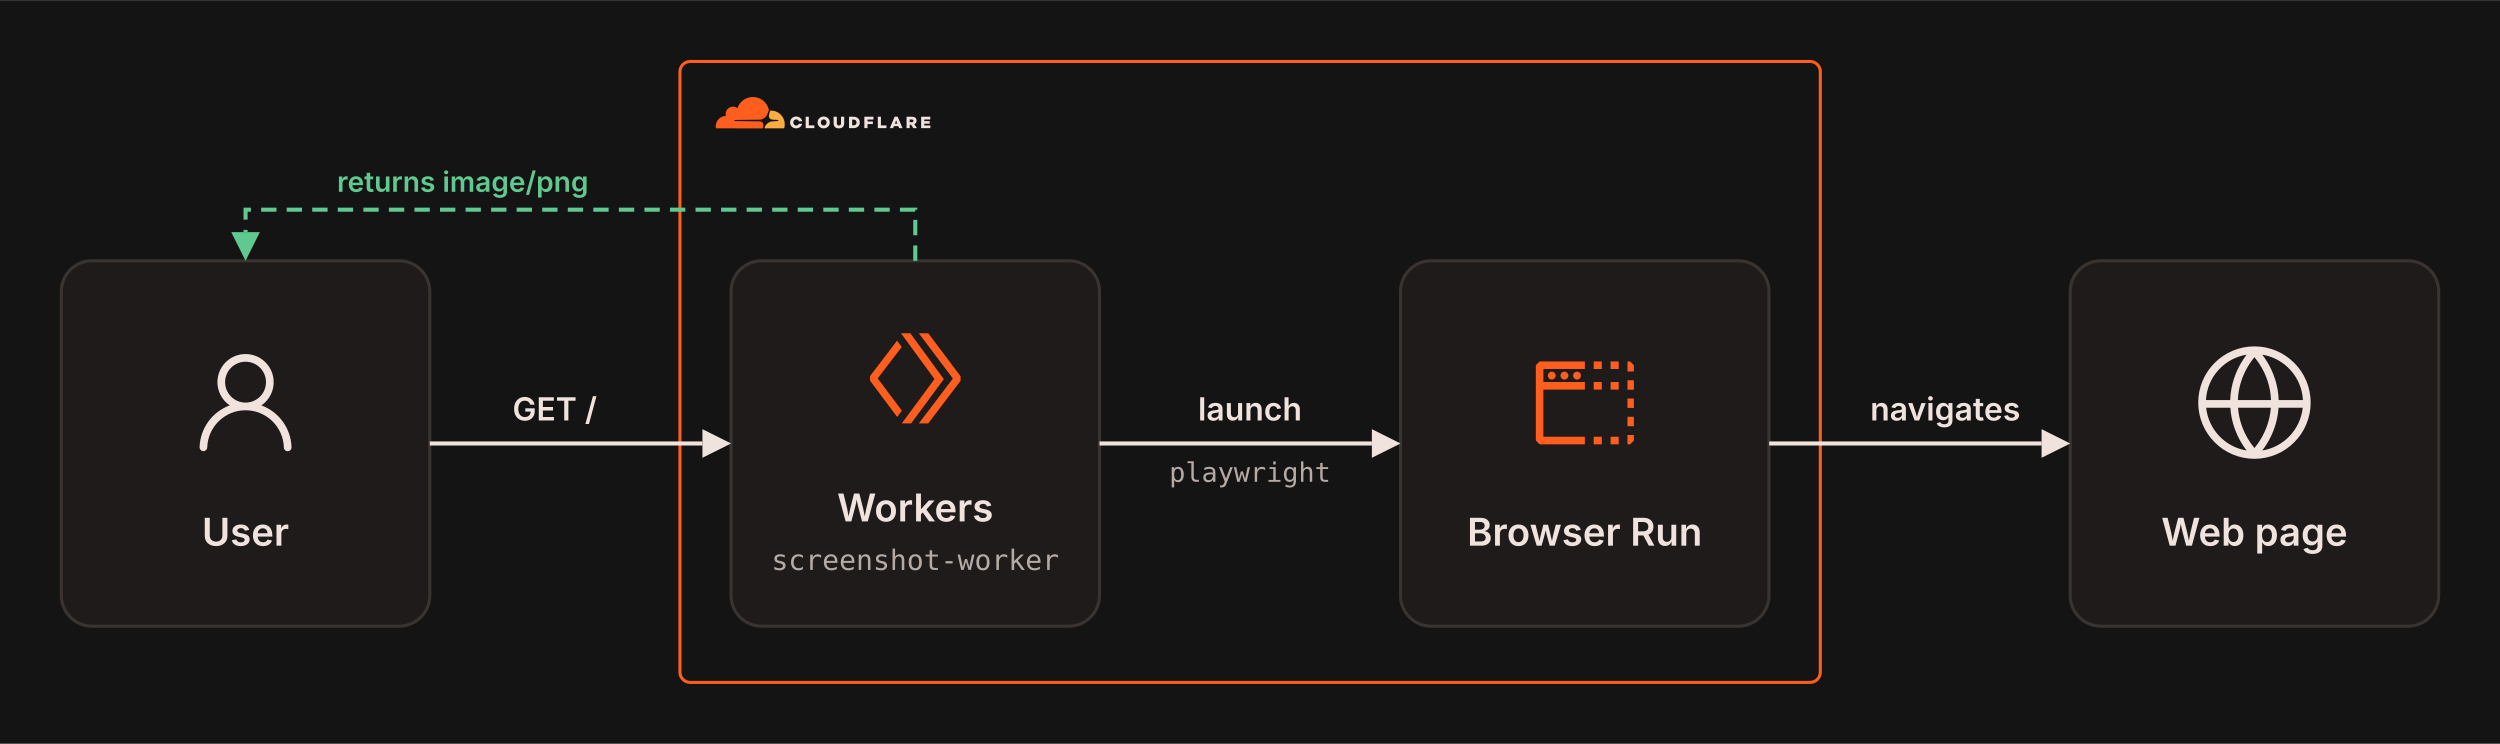
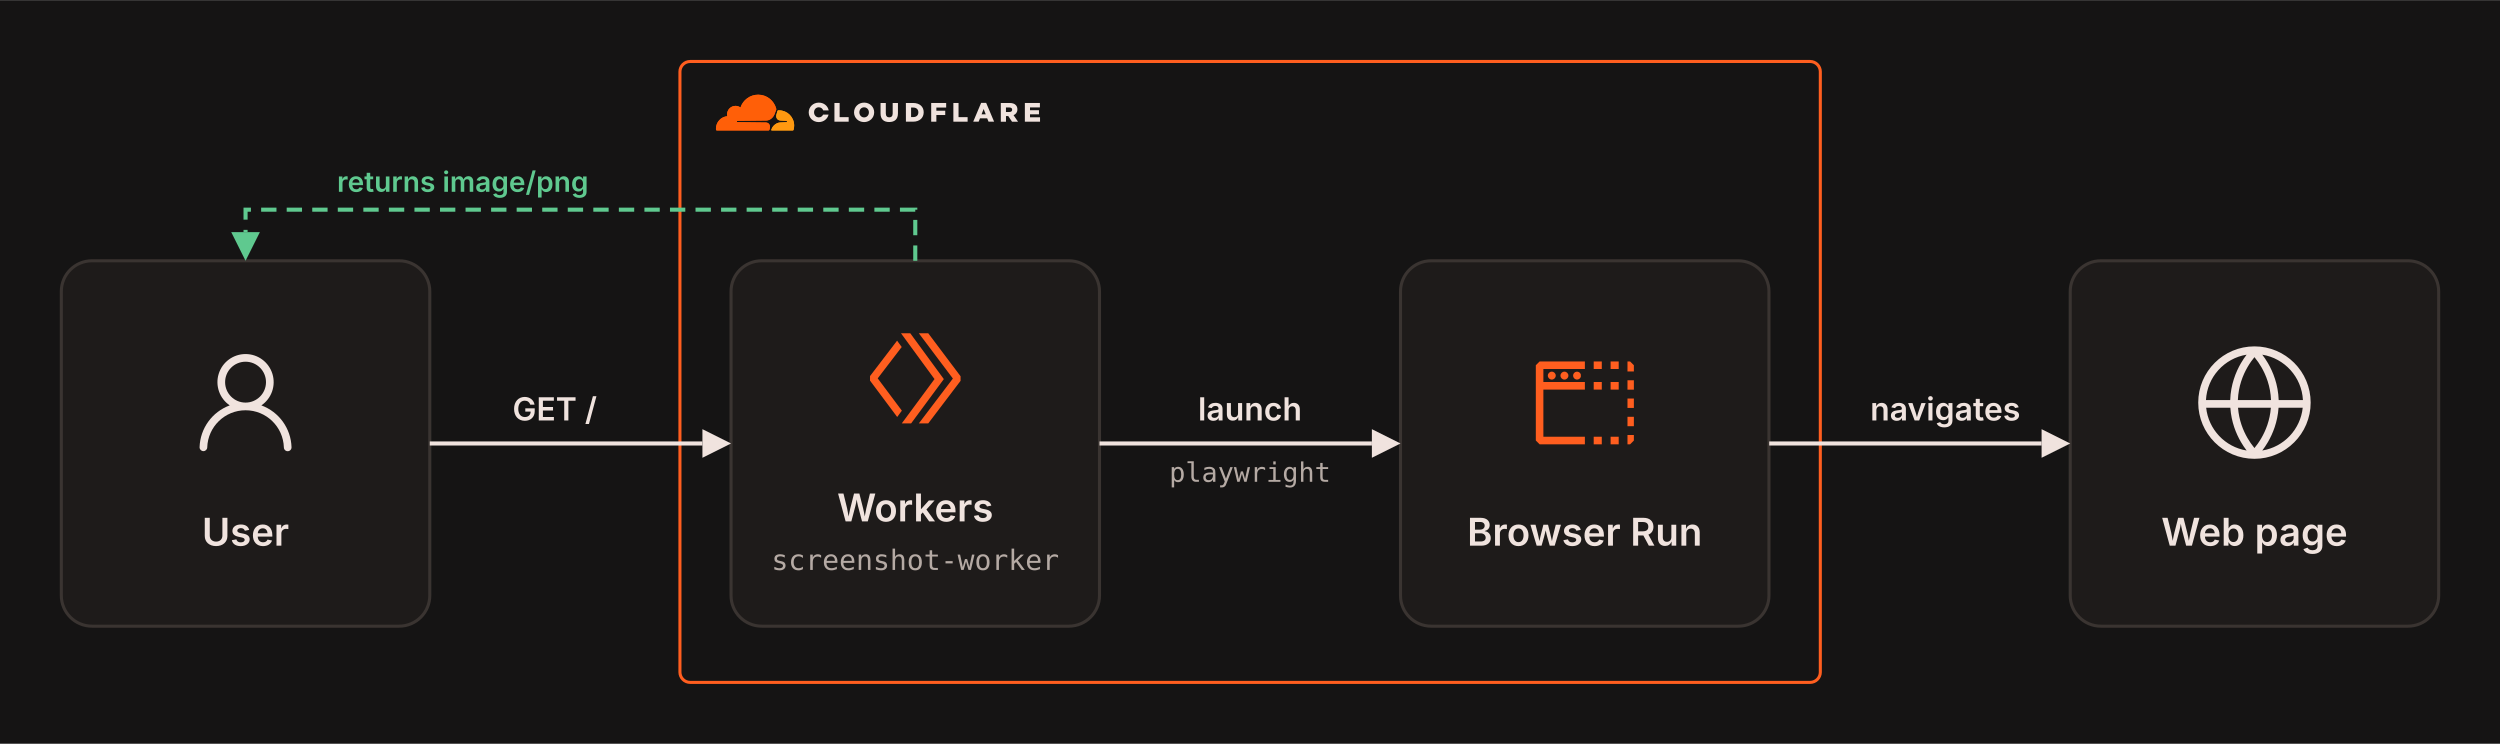
<svg xmlns="http://www.w3.org/2000/svg" width="978" height="291" viewBox="16.0 -4.0 978.4 291.0" style="background:#151414" role="img">
  <defs>
    <marker id="ar-306468" viewBox="0 0 10 10" refX="0" refY="5" markerWidth="7" markerHeight="7" orient="auto-start-reverse">
      <path d="M0 0 10 5 0 10z" fill="#F0E3DE" />
    </marker>
    <marker id="ok-306468" viewBox="0 0 10 10" refX="0" refY="5" markerWidth="7" markerHeight="7" orient="auto-start-reverse">
      <path d="M0 0 10 5 0 10z" fill="#5FC98F" />
    </marker>
  </defs>
  <rect x="16.0" y="-4.0" width="978.4" height="291.0" fill="#151414" />
  <rect x="282.1" y="20.0" width="446.3" height="243.0" rx="4" fill="none" stroke="#FF5E1F" stroke-width="1.2" />
-   <g transform="translate(296.1,33.9) scale(0.36221) translate(-0.09,-3.013)">
-     <g clip-path="url(#cf-a)">
-       <path d="m51.027 36.435.378-1.33c.459-1.573.288-3.038-.477-4.105-.702-.986-1.872-1.564-3.294-1.637l-26.907-.343a.526.526 0 0 1-.423-.226.544.544 0 0 1-.054-.489c.09-.262.35-.47.62-.479l27.151-.343c3.222-.145 6.705-2.776 7.929-5.977l1.547-4.07a.895.895 0 0 0 .063-.343c0-.064-.009-.127-.018-.19-1.745-7.948-8.81-13.89-17.242-13.89-7.775 0-14.38 5.046-16.747 12.054a7.947 7.947 0 0 0-5.589-1.555c-3.734.37-6.731 3.39-7.1 7.143a7.996 7.996 0 0 0 .207 2.795C4.978 23.63.09 28.649.09 34.807c0 .56.046 1.103.118 1.646a.525.525 0 0 0 .522.452l49.666.009h.018a.663.663 0 0 0 .612-.48Z" fill="#FF5E1F" />
-       <path d="M59.99 17.736c-.251 0-.495.01-.746.018a.248.248 0 0 0-.117.027.433.433 0 0 0-.27.29l-1.062 3.671c-.46 1.573-.288 3.038.477 4.105.702.986 1.872 1.565 3.293 1.637l5.733.344c.17.009.315.09.405.226a.546.546 0 0 1 .063.488c-.09.262-.351.47-.621.48l-5.958.343c-3.23.154-6.722 2.776-7.946 5.977l-.432 1.13a.32.32 0 0 0 .28.434h20.527a.56.56 0 0 0 .53-.398c.36-1.275.55-2.613.55-4.005 0-8.148-6.588-14.767-14.706-14.767Z" fill="#FBAD41" />
-       <path d="M97.309 24.363h3.392v9.323h5.94v2.984h-9.332V24.363ZM110.16 30.55v-.037c0-3.535 2.835-6.402 6.614-6.402 3.781 0 6.579 2.83 6.579 6.366v.036c0 3.536-2.834 6.402-6.614 6.402s-6.579-2.83-6.579-6.365Zm9.728 0v-.037c0-1.772-1.277-3.327-3.149-3.327-1.854 0-3.096 1.51-3.096 3.291v.036c0 1.773 1.278 3.328 3.131 3.328 1.873 0 3.114-1.51 3.114-3.291ZM127.51 31.272v-6.909h3.446v6.845c0 1.773.891 2.623 2.259 2.623 1.367 0 2.259-.805 2.259-2.532v-6.927h3.446V31.2c0 3.979-2.258 5.715-5.741 5.715-3.483-.018-5.669-1.79-5.669-5.642ZM144.123 24.363h4.724c4.375 0 6.912 2.532 6.912 6.086v.036c0 3.554-2.574 6.194-6.984 6.194h-4.652V24.363Zm4.779 9.287c2.033 0 3.375-1.121 3.375-3.11v-.037c0-1.971-1.35-3.11-3.375-3.11h-1.386v6.257h1.386ZM160.689 24.363h9.81v2.984h-6.407v2.098h5.795v2.83h-5.795v4.395h-3.403V24.363ZM175.225 24.363h3.392v9.323h5.931v2.984h-9.323V24.363ZM193.429 24.273h3.276l5.219 12.398h-3.645l-.891-2.198h-4.724l-.873 2.198h-3.572l5.21-12.398Zm2.97 7.542-1.368-3.5-1.386 3.5h2.754ZM206.289 24.363h5.796c1.871 0 3.168.498 3.987 1.338.719.706 1.088 1.655 1.088 2.867v.036c0 1.881-.999 3.129-2.519 3.78l2.924 4.295h-3.923l-2.467-3.725h-1.493v3.725h-3.393V24.363Zm5.633 5.905c1.152 0 1.819-.56 1.819-1.456v-.036c0-.968-.703-1.456-1.836-1.456h-2.223v2.957h2.24v-.009ZM222.057 24.363h9.853v2.903h-6.488v1.863h5.876v2.685h-5.876v1.953H232v2.903h-9.943V24.363ZM89.875 31.996c-.477 1.076-1.476 1.845-2.808 1.845-1.853 0-3.131-1.546-3.131-3.328v-.036c0-1.772 1.242-3.291 3.095-3.291 1.395 0 2.466.868 2.916 2.043h3.582c-.576-2.93-3.132-5.118-6.462-5.118-3.78 0-6.614 2.867-6.614 6.402v.037c0 3.535 2.799 6.366 6.578 6.366 3.231 0 5.76-2.107 6.426-4.929h-3.582v.01Z" fill="#F0E3DE" />
+   <g transform="translate(296.1,33.0) scale(0.4667)" fill="#FF5E1F">
+     <g clip-path="url(#dfd27f-cf-logo-clip0_746_2)">
+       <path fill="#ff9910" d="M53.12 13.125c6.997 0 12.668 5.708 12.668 12.75 0 1.255-.18 2.468-.516 3.614a.72.72 0 0 1-.694.511H46.953a.375.375 0 0 1-.348-.51l.337-.882c1.076-2.833 4.146-5.154 6.987-5.29l5.384-.277a.543.543 0 0 0 .514-.544.543.543 0 0 0-.51-.544l-5.056-.299c-2.718-.14-4.046-2.56-3.315-5.081l.842-2.902a.72.72 0 0 1 .646-.527q.34-.02.686-.019" />
+       <path fill="#ff5f08" d="M35.609 0c7.295 0 13.424 5.025 15.157 11.824.073.285.05.586-.054.862l-1.388 3.677c-1.076 2.833-3.842 5.29-6.97 5.29l-24.105.278a.533.533 0 0 0-.525.535c0 .293.234.531.524.535l23.765.316c2.724 0 4.046 2.56 3.316 5.081l-.307 1.061a.75.75 0 0 1-.716.541H.964a.71.71 0 0 1-.718-.646 11 11 0 0 1-.034-.854c0-5.476 4.166-9.973 9.482-10.456a7.2 7.2 0 0 1-.167-1.544c0-3.935 3.17-7.125 7.08-7.125 1.555 0 2.994.506 4.162 1.362C22.849 4.497 28.707 0 35.609 0" />
+       <path fill="#ff9910" d="M53.12 13.125c6.997 0 12.668 5.708 12.668 12.75 0 1.255-.18 2.468-.516 3.614a.72.72 0 0 1-.694.511H46.953a.375.375 0 0 1-.348-.51l.337-.882c1.076-2.833 4.146-5.154 6.987-5.29l5.384-.277a.543.543 0 0 0 .514-.544.543.543 0 0 0-.51-.544l-5.056-.299c-2.718-.14-4.046-2.56-3.315-5.081l.842-2.902a.72.72 0 0 1 .646-.527q.34-.02.686-.019" />
+       <path fill="#ff5f08" d="M35.609 0c7.295 0 13.424 5.025 15.157 11.824.073.285.05.586-.054.862l-1.388 3.677c-1.076 2.833-3.842 5.29-6.97 5.29l-24.105.278a.533.533 0 0 0-.525.535c0 .293.234.531.524.535l23.765.316c2.724 0 4.046 2.56 3.316 5.081l-.307 1.061a.75.75 0 0 1-.716.541H.964a.71.71 0 0 1-.718-.646 11 11 0 0 1-.034-.854c0-5.476 4.166-9.973 9.482-10.456a7.2 7.2 0 0 1-.167-1.544c0-3.935 3.17-7.125 7.08-7.125 1.555 0 2.994.506 4.162 1.362C22.849 4.497 28.707 0 35.609 0" />
    </g>
    <defs>
-       <clipPath id="cf-a">
-         <path d="M.092 2H232v35.929H.092z" fill="none" />
+       <clipPath id="dfd27f-cf-logo-clip0_746_2">
+         <path fill="#fff" d="M0 0h66v30H0z" />
      </clipPath>
    </defs>
+   </g>
+   <g transform="translate(332.5,36.1) scale(0.1305)" fill="#F0E3DE">
+     <path d="M77.102 1.1H92.701V43.6H119.802V57.2H77.102V1.1Z" fill="#F0E3DE" />
+     <path d="M135.898 29.3V29.2C135.898 13.1 148.898 0 166.198 0C183.498 0 196.298 12.9 196.298 29V29.2C196.298 45.3 183.298 58.4 165.998 58.4C148.798 58.3 135.898 45.4 135.898 29.3ZM180.498 29.3V29.2C180.498 21.1 174.698 14.1 166.098 14.1C157.598 14.1 151.898 21 151.898 29.1V29.3C151.898 37.4 157.698 44.4 166.198 44.4C174.798 44.3 180.498 37.4 180.498 29.3Z" fill="#F0E3DE" />
+     <path d="M215.398 32.6V1.1H231.198V32.3C231.198 40.4 235.298 44.2 241.498 44.2C247.698 44.2 251.798 40.5 251.798 32.7V1.1H267.598V32.2C267.598 50.3 257.298 58.2 241.298 58.2C225.398 58.3 215.398 50.2 215.398 32.6Z" fill="#F0E3DE" />
+     <path d="M291.398 1.1H313.098C333.098 1.1 344.798 12.6 344.798 28.8V29C344.798 45.2 332.998 57.2 312.798 57.2H291.498L291.398 1.1ZM313.298 43.4C322.598 43.4 328.798 38.3 328.798 29.2V29C328.798 20 322.598 14.8 313.298 14.8H306.998V43.3L313.298 43.4Z" fill="#F0E3DE" />
+     <path d="M367.297 1.1H412.197V14.8H382.797V24.3H409.397V37.2H382.797V57.2H367.297V1.1Z" fill="#F0E3DE" />
+     <path d="M433.797 1.1H449.297V43.6H476.497V57.2H433.797V1.1Z" fill="#F0E3DE" />
+     <path d="M517.097 0.699H532.097L555.997 57.199H539.297L535.197 47.199H513.597L509.597 57.199H493.297L517.097 0.699ZM530.797 35.099L524.597 19.199L518.297 35.099H530.797Z" fill="#F0E3DE" />
+     <path d="M576 1.1H602.5C611.1 1.1 617 3.3 620.8 7.2C624.1 10.4 625.8 14.7 625.8 20.3V20.5C625.8 29.1 621.2 34.8 614.3 37.7L627.7 57.3H609.7L598.4 40.3H591.6V57.3H576.1L576 1.1ZM601.8 28.1C607.1 28.1 610.1 25.5 610.1 21.5V21.2C610.1 16.8 606.9 14.6 601.7 14.6H591.5V28.1H601.8Z" fill="#F0E3DE" />
+     <path d="M648.203 1.1H693.303V14.4H663.603V22.8H690.503V35.1H663.603V44H693.703V57.2H648.203V1.1Z" fill="#F0E3DE" />
+     <path d="M43.1 35.9C40.9 40.8 36.3 44.3 30.3 44.3C21.8 44.3 16 37.2 16 29.2V29C16 20.9 21.7 14 30.2 14C36.6 14 41.5 17.9 43.5 23.3H59.9C57.3 9.9 45.5 0 30.3 0C13 0 0 13.1 0 29.2V29.4C0 45.5 12.8 58.4 30.1 58.4C44.9 58.4 56.5 48.8 59.5 36L43.1 35.9Z" fill="#F0E3DE" />
  </g>
  <rect x="40.0" y="98.0" width="144.2" height="143.0" rx="12" fill="#1E1B1A" stroke="#3A3431" stroke-width="1.2" />
  <g transform="translate(88.1,129.5) scale(2)" fill="#F0E3DE">
    <path d="M12 2.5a5.5 5.5 0 0 1 3.096 10.047 9.005 9.005 0 0 1 5.9 8.181.75.75 0 1 1-1.499.044 7.5 7.5 0 0 0-14.993 0 .75.75 0 0 1-1.5-.045 9.005 9.005 0 0 1 5.9-8.18A5.5 5.5 0 0 1 12 2.5ZM8 8a4 4 0 1 0 8 0 4 4 0 0 0-8 0Z" />
  </g>
  <text x="112.1" y="209.5" font-family="'Inter Variable', 'Inter', system-ui, -apple-system, 'Segoe UI', Roboto, sans-serif" font-size="15" fill="#F0E3DE" font-weight="600" text-anchor="middle">User</text>
  <rect x="302.1" y="98.0" width="144.2" height="143.0" rx="12" fill="#1E1B1A" stroke="#3A3431" stroke-width="1.2" />
  <g transform="translate(350.7,120.0) scale(0.9796)" fill="#FF5E1F">
    <path d="m18.63 37.418-9.645-12.9 9.592-12.533-1.852-2.527L5.917 23.595l-.015 1.808 10.86 14.542z" />
    <path d="M21.997 6.503h-3.712l13.387 18.3-13.072 17.7h3.735L35.4 24.81z" />
    <path d="M29.175 6.503h-3.758l13.598 18.082-13.598 17.918h3.765l12.908-17.01v-1.808z" />
  </g>
  <text x="374.2" y="200.0" font-family="'Inter Variable', 'Inter', system-ui, -apple-system, 'Segoe UI', Roboto, sans-serif" font-size="15" fill="#F0E3DE" font-weight="600" text-anchor="middle">Workers</text>
  <text x="374.2" y="219.0" font-family="'JetBrains Mono Variable', 'JetBrains Mono', ui-monospace, 'Cascadia Code', 'Source Code Pro', Menlo, Consolas, monospace" font-size="11" fill="#B5AAA4" font-weight="400" text-anchor="middle">screenshot-worker</text>
  <rect x="564.1" y="98.0" width="144.2" height="143.0" rx="12" fill="#1E1B1A" stroke="#3A3431" stroke-width="1.2" />
  <g transform="translate(612.6,129.5) scale(0.7385)" fill="#FF5E1F">
    <path d="M23.3 18.2a2.1 2.1 0 1 1-4.2 0 2.1 2.1 0 0 1 4.2 0m-6.7 0a2.1 2.1 0 1 1-4.2 0 2.1 2.1 0 0 1 4.2 0m13.3-.61a2.1 2.1 0 1 0 0 1.22zm28.1-1.6V12.7l-2-2h-1.39v5.29zm0 9.67v-4.99h-3.39v4.99zm0 9.67v-4.99h-3.39v4.99zM58 45v-4.99h-3.39V45zm-3.39 9.6H56l2-2v-2.93h-3.39zm-17.9-4H41v4h-4.29zm8.96 0h4.29v4h-4.29zm-8.96-29H41v4h-4.29zm8.96 0h4.29v4h-4.29zm4.29-6.9h-4.29v-4h4.29zm-8.96 0h-4.29v-4H41zm-8.96-4h-24l-2 2v39.9l2 2h24v-4h-22v-25h22v-4h-22v-6.9h22z" />
  </g>
  <text x="636.2" y="209.5" font-family="'Inter Variable', 'Inter', system-ui, -apple-system, 'Segoe UI', Roboto, sans-serif" font-size="15" fill="#F0E3DE" font-weight="600" text-anchor="middle">Browser Run</text>
  <rect x="826.2" y="98.0" width="144.2" height="143.0" rx="12" fill="#1E1B1A" stroke="#3A3431" stroke-width="1.2" />
  <g transform="translate(874.3,129.5) scale(2)" fill="#F0E3DE">
    <path d="M12 1c6.075 0 11 4.925 11 11s-4.925 11-11 11S1 18.075 1 12 5.925 1 12 1Zm3.241 10.5v-.001c-.1-2.708-.992-4.904-1.89-6.452a13.919 13.919 0 0 0-1.304-1.88L12 3.11l-.047.059c-.354.425-.828 1.06-1.304 1.88-.898 1.547-1.79 3.743-1.89 6.451Zm-12.728 0h4.745c.1-3.037 1.1-5.49 2.093-7.204.39-.672.78-1.233 1.119-1.673C6.11 3.329 2.746 7 2.513 11.5Zm18.974 0C21.254 7 17.89 3.329 13.53 2.623c.339.44.729 1.001 1.119 1.673.993 1.714 1.993 4.167 2.093 7.204ZM8.787 13c.182 2.478 1.02 4.5 1.862 5.953.382.661.818 1.29 1.304 1.88l.047.057.047-.059c.354-.425.828-1.06 1.304-1.88.842-1.451 1.679-3.471 1.862-5.951Zm-1.504 0H2.552a9.505 9.505 0 0 0 7.918 8.377 15.773 15.773 0 0 1-1.119-1.673C8.413 18.085 7.47 15.807 7.283 13Zm9.434 0c-.186 2.807-1.13 5.085-2.068 6.704-.39.672-.78 1.233-1.118 1.673A9.506 9.506 0 0 0 21.447 13Z" />
  </g>
  <text x="898.3" y="209.5" font-family="'Inter Variable', 'Inter', system-ui, -apple-system, 'Segoe UI', Roboto, sans-serif" font-size="15" fill="#F0E3DE" font-weight="600" text-anchor="middle">Web page</text>
  <line x1="184.2" y1="169.5" x2="290.9" y2="169.5" stroke="#F0E3DE" stroke-width="1.6" marker-end="url(#ar-306468)" />
  <text x="233.1" y="160.5" font-family="'Inter Variable', 'Inter', system-ui, -apple-system, 'Segoe UI', Roboto, sans-serif" font-size="12.5" fill="#F0E3DE" font-weight="600" text-anchor="middle">GET /</text>
  <line x1="446.3" y1="169.5" x2="552.9" y2="169.5" stroke="#F0E3DE" stroke-width="1.6" marker-end="url(#ar-306468)" />
  <text x="505.2" y="160.5" font-family="'Inter Variable', 'Inter', system-ui, -apple-system, 'Segoe UI', Roboto, sans-serif" font-size="12.5" fill="#F0E3DE" font-weight="600" text-anchor="middle">launch</text>
  <text x="505.2" y="184.5" font-family="'JetBrains Mono Variable', 'JetBrains Mono', ui-monospace, 'Cascadia Code', 'Source Code Pro', Menlo, Consolas, monospace" font-size="10.5" fill="#B5AAA4" font-weight="400" text-anchor="middle">playwright</text>
  <line x1="708.4" y1="169.5" x2="815.0" y2="169.5" stroke="#F0E3DE" stroke-width="1.6" marker-end="url(#ar-306468)" />
  <text x="777.3" y="160.5" font-family="'Inter Variable', 'Inter', system-ui, -apple-system, 'Segoe UI', Roboto, sans-serif" font-size="12.5" fill="#F0E3DE" font-weight="600" text-anchor="middle">navigates</text>
  <path d="M374.2 98.0 L374.2 78.0 L112.1 78.0 L112.1 86.8" fill="none" stroke="#5FC98F" stroke-width="1.6" stroke-dasharray="6 4" marker-end="url(#ok-306468)" />
  <text x="197.1" y="71.0" font-family="'Inter Variable', 'Inter', system-ui, -apple-system, 'Segoe UI', Roboto, sans-serif" font-size="11" fill="#5FC98F" font-weight="600" text-anchor="middle">returns image/png</text>
</svg>
